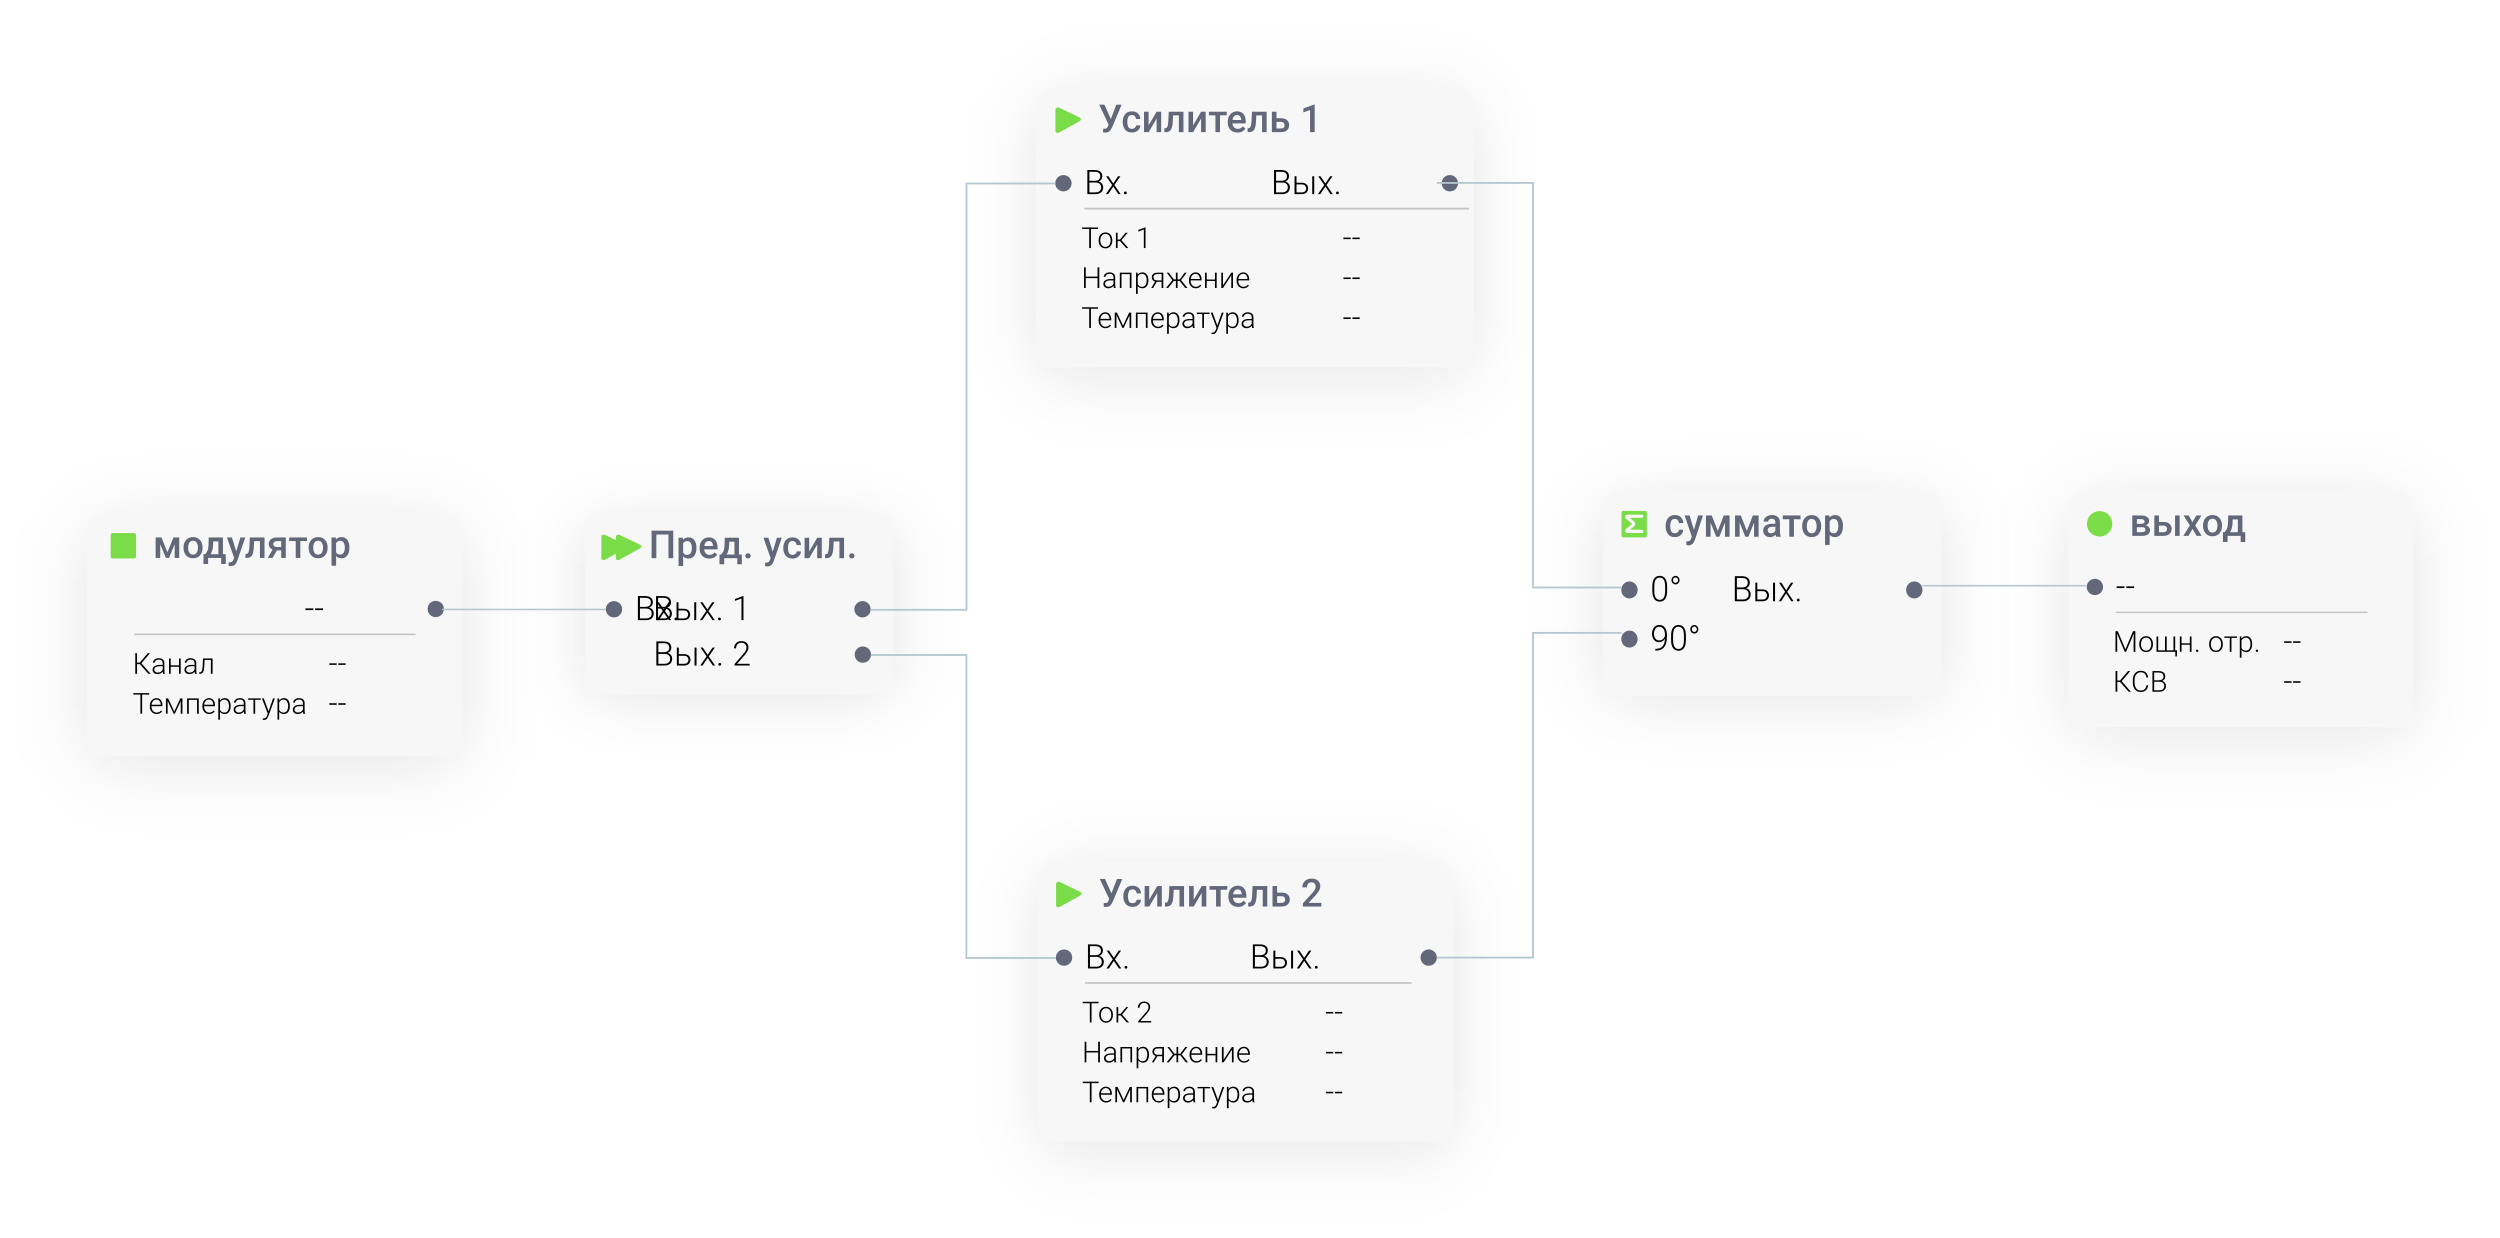
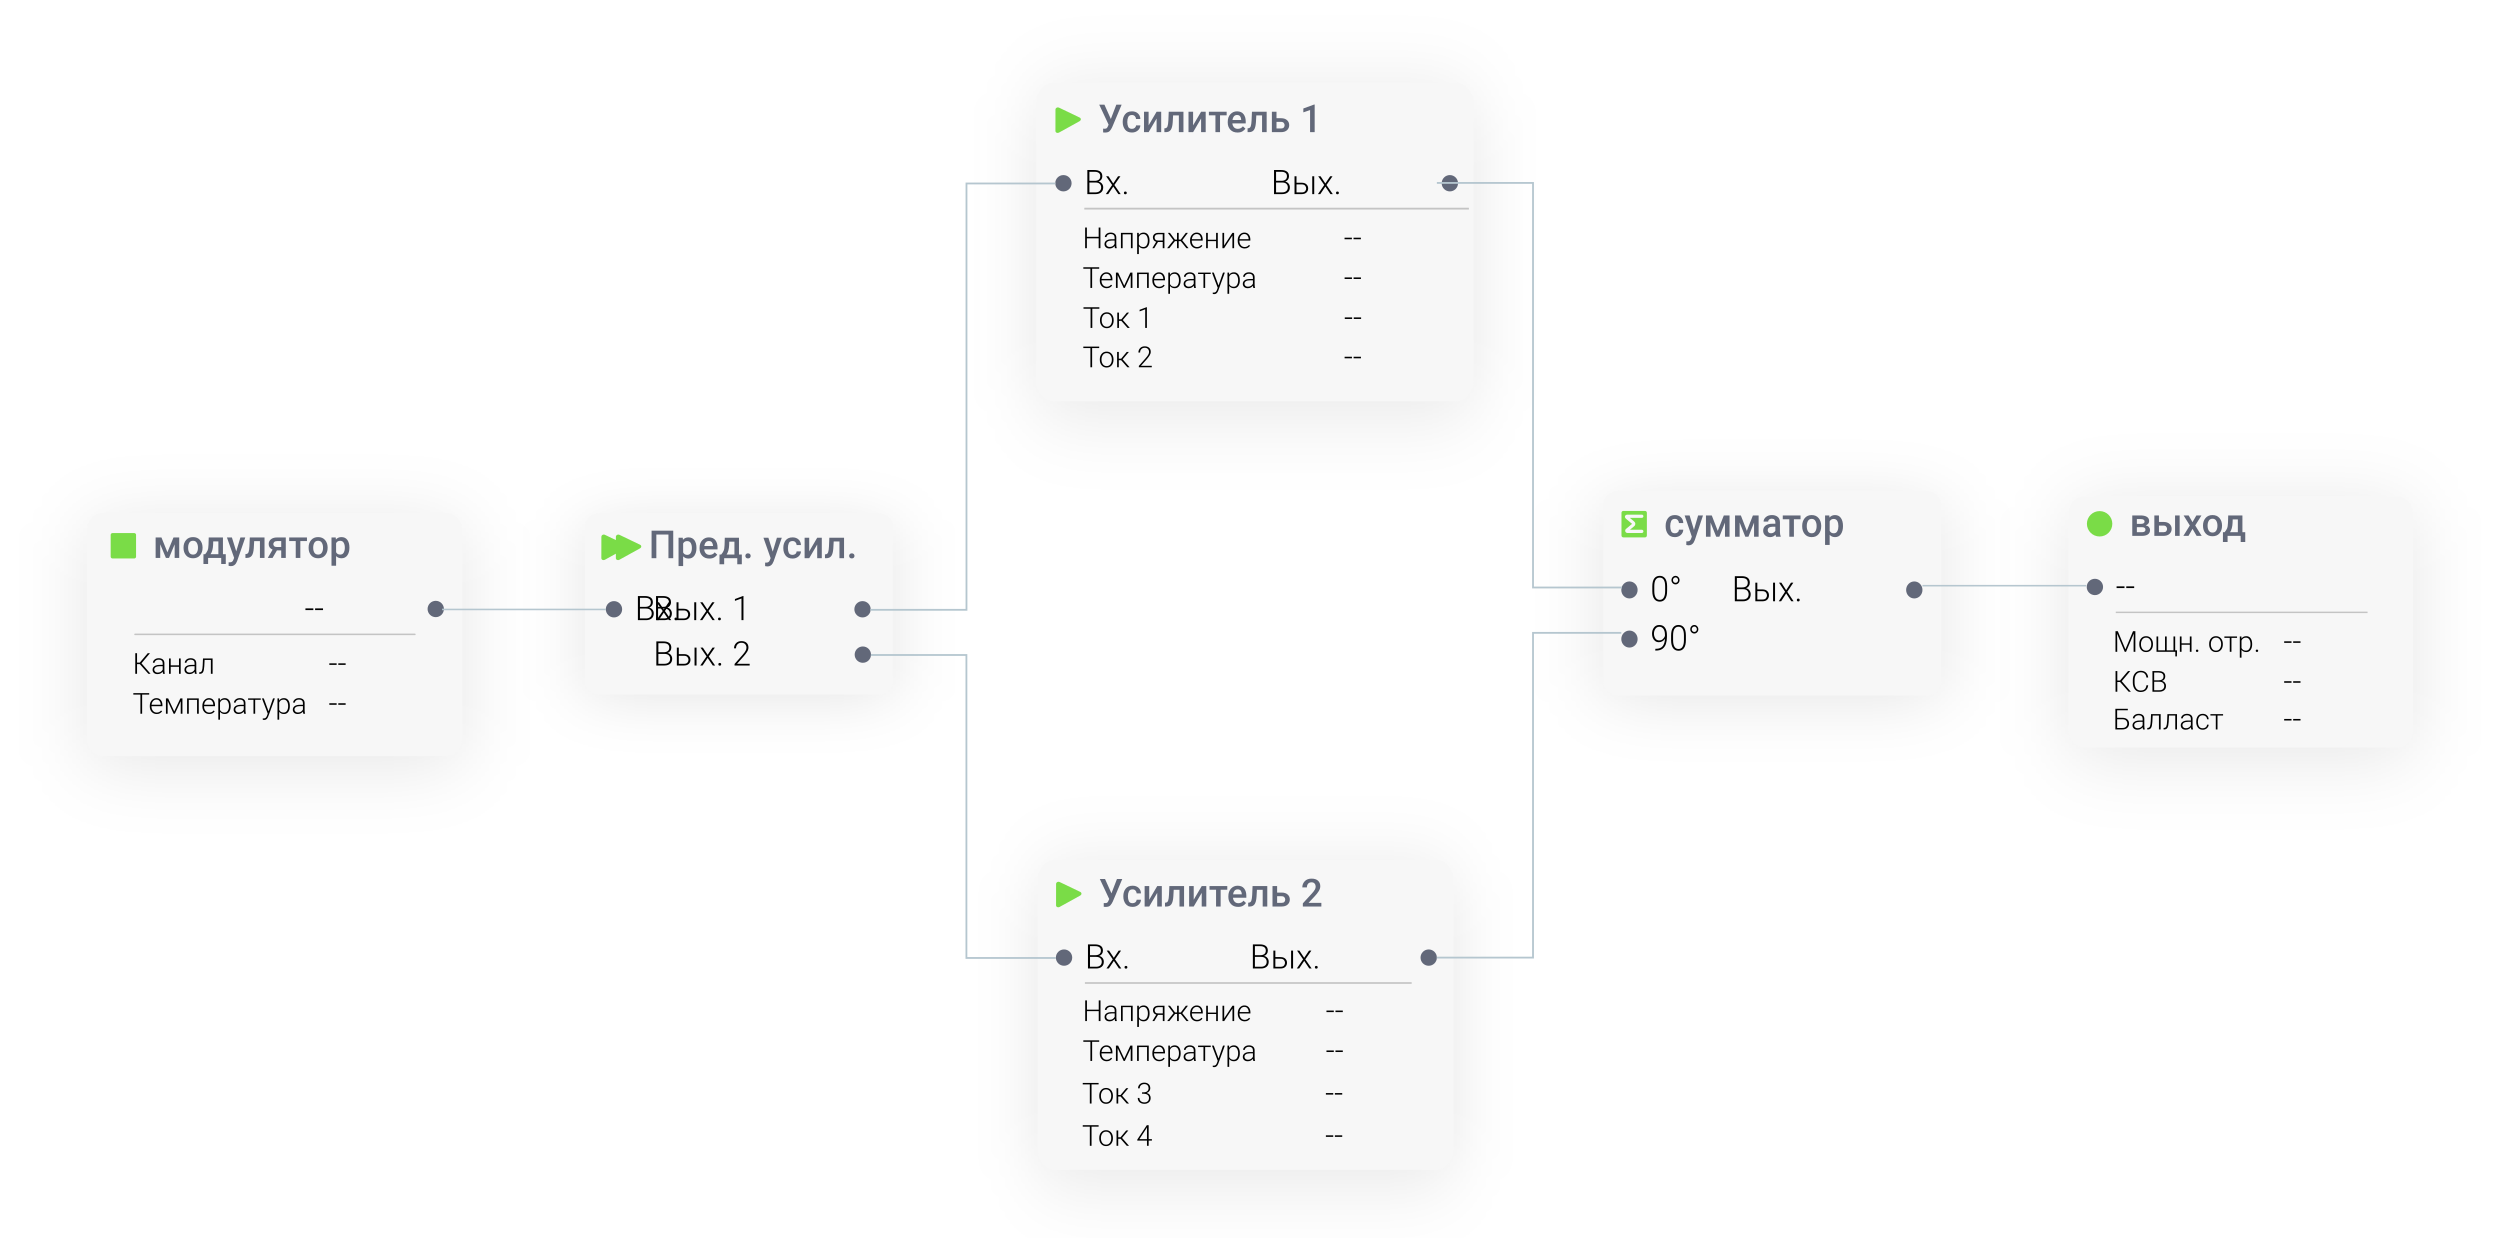
<svg xmlns="http://www.w3.org/2000/svg" version="1.1" id="svg5" viewBox="0 0 1378.001 682.257">
  <defs id="defs144">
    <filter id="filter1409" x="-.232" y="-.358" width="1.464" height="1.753" color-interpolation-filters="sRGB">
      <feFlood flood-opacity=".1" flood-color="#000" result="flood" id="feFlood1399" />
      <feComposite in="flood" in2="SourceGraphic" operator="in" result="composite1" id="feComposite1401" />
      <feGaussianBlur in="composite1" stdDeviation="20" result="blur" id="feGaussianBlur1403" />
      <feOffset dx="0" dy="5" result="offset" id="feOffset1405" />
      <feComposite in="SourceGraphic" in2="offset" operator="over" result="composite2" id="feComposite1407" />
    </filter>
    <filter id="filter1421" x="-.182" y="-.311" width="1.364" height="1.654" color-interpolation-filters="sRGB">
      <feFlood flood-opacity=".1" flood-color="#000" result="flood" id="feFlood1411" />
      <feComposite in="flood" in2="SourceGraphic" operator="in" result="composite1" id="feComposite1413" />
      <feGaussianBlur in="composite1" stdDeviation="20" result="blur" id="feGaussianBlur1415" />
      <feOffset dx="0" dy="5" result="offset" id="feOffset1417" />
      <feComposite in="SourceGraphic" in2="offset" operator="over" result="composite2" id="feComposite1419" />
    </filter>
    <filter id="filter1433" x="-.182" y="-.311" width="1.364" height="1.654" color-interpolation-filters="sRGB">
      <feFlood flood-opacity=".1" flood-color="#000" result="flood" id="feFlood1423" />
      <feComposite in="flood" in2="SourceGraphic" operator="in" result="composite1" id="feComposite1425" />
      <feGaussianBlur in="composite1" stdDeviation="20" result="blur" id="feGaussianBlur1427" />
      <feOffset dx="0" dy="5" result="offset" id="feOffset1429" />
      <feComposite in="SourceGraphic" in2="offset" operator="over" result="composite2" id="feComposite1431" />
    </filter>
    <filter id="filter1445" x="-.258" y="-.367" width="1.515" height="1.772" color-interpolation-filters="sRGB">
      <feFlood flood-opacity=".1" flood-color="#000" result="flood" id="feFlood1435" />
      <feComposite in="flood" in2="SourceGraphic" operator="in" result="composite1" id="feComposite1437" />
      <feGaussianBlur in="composite1" stdDeviation="20" result="blur" id="feGaussianBlur1439" />
      <feOffset dx="0" dy="5" result="offset" id="feOffset1441" />
      <feComposite in="SourceGraphic" in2="offset" operator="over" result="composite2" id="feComposite1443" />
    </filter>
    <filter id="filter1457" x="-.253" y="-.368" width="1.506" height="1.775" color-interpolation-filters="sRGB">
      <feFlood flood-opacity=".1" flood-color="#000" result="flood" id="feFlood1447" />
      <feComposite in="flood" in2="SourceGraphic" operator="in" result="composite1" id="feComposite1449" />
      <feGaussianBlur in="composite1" stdDeviation="20" result="blur" id="feGaussianBlur1451" />
      <feOffset dx="0" dy="5" result="offset" id="feOffset1453" />
      <feComposite in="SourceGraphic" in2="offset" operator="over" result="composite2" id="feComposite1455" />
    </filter>
  </defs>
  <g id="layer1" transform="translate(190 -169.169)">
    <g id="modulator" transform="translate(-202 26)">
      <rect id="rect1421" width="206.684" height="134.158" x="60" y="425.842" ry="9.095" fill="#f7f7f7" stroke="none" stroke-width=".77" stroke-opacity="1" filter="url(#filter1409)" />
      <g id="g8710" transform="translate(-87.316 205.842)" fill-opacity="1" stroke="none">
        <text xml:space="preserve" style="line-height:1.15;-inkscape-font-specification:&quot;Roboto, Medium&quot;;font-variant-ligatures:normal;font-variant-caps:all-small-caps;font-variant-numeric:normal;font-variant-east-asian:normal" x="183.617" y="244.84" id="text7925" font-style="normal" font-variant="normal" font-weight="500" font-stretch="normal" font-size="21.333" font-family="Roboto" fill="#626879">
          <tspan id="tspan7979" x="183.617" y="244.84">модулятор</tspan>
        </text>
        <rect id="modulator_device_icon" width="14" height="14" x="160.316" y="231.158" ry="1" fill="#7adc47" stroke-opacity="1" />
      </g>
      <g id="g9929" transform="translate(-147.316 205.842)">
        <g id="g10081">
          <circle id="circle9062" cx="399.5" cy="273" r="4.5" fill="#626879" fill-opacity="1" stroke="none" stroke-width=".9" stroke-opacity="1" />
          <text xml:space="preserve" style="line-height:1.25;-inkscape-font-specification:&quot;Roboto, Light&quot;;font-variant-ligatures:normal;font-variant-caps:normal;font-variant-numeric:normal;font-variant-east-asian:normal;text-align:end" x="387.922" y="279" id="modulator_output_pwr_value" font-style="normal" font-variant="normal" font-weight="300" font-stretch="normal" font-size="18.667" font-family="Roboto" text-anchor="end" image-rendering="auto">
            <tspan id="tspan1419" x="387.922" y="279" style="-inkscape-font-specification:&quot;Roboto, Light&quot;;font-variant-ligatures:normal;font-variant-caps:normal;font-variant-numeric:normal;font-variant-east-asian:normal;text-align:end" font-style="normal" font-variant="normal" font-weight="300" font-stretch="normal" font-size="18.667" font-family="Roboto" text-anchor="end">--</tspan>
          </text>
        </g>
      </g>
      <path d="M86.425 492.842h154.263" id="path9126" fill="#c4c4c4" fill-opacity="1" stroke="#c4c4c4" stroke-width=".853" stroke-linecap="round" stroke-linejoin="miter" stroke-opacity="1" />
      <g id="g10129" transform="translate(-147.316 205.842)" font-style="normal" font-variant="normal" font-weight="300" font-stretch="normal" font-family="Roboto">
        <text xml:space="preserve" style="line-height:1.25;-inkscape-font-specification:&quot;Roboto, Light&quot;;font-variant-ligatures:normal;font-variant-caps:normal;font-variant-numeric:normal;font-variant-east-asian:normal;text-align:end" x="388.34" y="308.831" id="modulator_channel_value" font-size="17.333" text-anchor="end">
          <tspan id="tspan9068-5" x="388.34" y="308.831" style="-inkscape-font-specification:&quot;Roboto, Light&quot;;font-variant-ligatures:normal;font-variant-caps:normal;font-variant-numeric:normal;font-variant-east-asian:normal;text-align:end" font-style="normal" font-variant="normal" font-weight="300" font-stretch="normal" font-size="17.333" font-family="Roboto" text-anchor="end">--</tspan>
        </text>
        <text xml:space="preserve" style="line-height:1.25;-inkscape-font-specification:&quot;Roboto, Light&quot;;font-variant-ligatures:normal;font-variant-caps:normal;font-variant-numeric:normal;font-variant-east-asian:normal" x="232.4" y="308.744" id="modulator_channel_label" font-size="16">
          <tspan id="tspan10088" x="232.4" y="308.744">Канал</tspan>
        </text>
      </g>
      <g id="g10139" transform="translate(-147.316 227.842)" font-style="normal" font-variant="normal" font-weight="300" font-stretch="normal" font-family="Roboto">
        <text xml:space="preserve" style="line-height:1.25;-inkscape-font-specification:&quot;Roboto, Light&quot;;font-variant-ligatures:normal;font-variant-caps:normal;font-variant-numeric:normal;font-variant-east-asian:normal;text-align:end" x="388.34" y="308.831" id="modulator_temperature_value" font-size="17.333" text-anchor="end">
          <tspan id="tspan10131" x="388.34" y="308.831" style="-inkscape-font-specification:&quot;Roboto, Light&quot;;font-variant-ligatures:normal;font-variant-caps:normal;font-variant-numeric:normal;font-variant-east-asian:normal;text-align:end" font-style="normal" font-variant="normal" font-weight="300" font-stretch="normal" font-size="17.333" font-family="Roboto" text-anchor="end">--</tspan>
        </text>
        <text xml:space="preserve" style="line-height:1.25;-inkscape-font-specification:&quot;Roboto, Light&quot;;font-variant-ligatures:normal;font-variant-caps:normal;font-variant-numeric:normal;font-variant-east-asian:normal" x="232.4" y="308.744" id="modulator_temperature_label" font-size="16">
          <tspan id="tspan10135" x="232.4" y="308.744">Температура</tspan>
        </text>
      </g>
    </g>
    <g id="amplifier_1" transform="translate(378.976 -208.673)">
-       <rect id="rect1551" width="264" height="154.426" x="2.684" y="425.842" ry="10.47" fill="#f7f7f7" stroke="none" stroke-width=".934" stroke-opacity="1" transform="matrix(.91365 0 0 1 -.361 0)" filter="url(#filter1433)" />
+       <rect id="rect1551" width="264" height="154.426" x="2.684" y="425.842" ry="10.47" fill="#f7f7f7" stroke="none" stroke-width=".934" stroke-opacity="1" transform="matrix(.91365 0 0 1.13695 -.361 -60.718)" filter="url(#filter1433)" />
+       <g id="g10129-4-3" transform="translate(-146.657 271.528)" font-style="normal" font-variant="normal" font-weight="300" font-stretch="normal" font-family="Roboto">
+         <text xml:space="preserve" style="line-height:1.25;-inkscape-font-specification:&quot;Roboto, Light&quot;;font-variant-ligatures:normal;font-variant-caps:normal;font-variant-numeric:normal;font-variant-east-asian:normal;text-align:end" x="366.34" y="308.831" id="amplifier_1_current2_value" font-size="17.333" text-anchor="end">
+           <tspan id="tspan9068-5-4-7" x="366.34" y="308.831" style="-inkscape-font-specification:&quot;Roboto, Light&quot;;font-variant-ligatures:normal;font-variant-caps:normal;font-variant-numeric:normal;font-variant-east-asian:normal;text-align:end" font-style="normal" font-variant="normal" font-weight="300" font-stretch="normal" font-size="17.333" font-family="Roboto" text-anchor="end">--</tspan>
+         </text>
+         <text xml:space="preserve" style="line-height:1.25;-inkscape-font-specification:&quot;Roboto, Light&quot;;font-variant-ligatures:normal;font-variant-caps:normal;font-variant-numeric:normal;font-variant-east-asian:normal" x="174.4" y="308.744" id="amplifier_1_amperage2_label" font-size="16">
+           <tspan id="tspan10088-6-3" x="174.4" y="308.744">Ток 2</tspan>
+         </text>
+       </g>
      <g id="g8710-3" transform="translate(-147.316 205.842)" fill-opacity="1" stroke="none">
        <path id="amplifier_1_device_icon" d="m203.227 266.404-53.264-9.777a5.196 5.196 70.401 0 1-3.02-8.479l35.1-41.24a5.196 5.196 10.401 0 1 8.852 1.626l18.165 51.016a5.196 5.196 130.401 0 1-5.833 6.854z" transform="matrix(.18574 .13472 .15854 -.17216 93.482 255.288)" fill="#7adc47" stroke-opacity="1" />
        <text xml:space="preserve" style="line-height:1.15;-inkscape-font-specification:&quot;Roboto, Medium&quot;;font-variant-ligatures:normal;font-variant-caps:all-small-caps;font-variant-numeric:normal;font-variant-east-asian:normal" x="183.617" y="244.84" id="text7925-5" font-style="normal" font-variant="normal" font-weight="500" font-stretch="normal" font-size="21.333" font-family="Roboto" fill="#626879">
          <tspan id="tspan7979-6" x="183.617" y="244.84">Усилитель 1</tspan>
        </text>
      </g>
      <g id="g9929-1" transform="translate(-147.316 205.842)">
        <g id="pwr_in_display">
          <circle id="path9058-5" cx="164.5" cy="273" r="4.5" fill="#626879" fill-opacity="1" stroke="none" stroke-width=".9" stroke-opacity="1" />
          <text xml:space="preserve" style="line-height:1.25;-inkscape-font-specification:&quot;Roboto, Light&quot;;font-variant-ligatures:normal;font-variant-caps:normal;font-variant-numeric:normal;font-variant-east-asian:normal" x="176" y="279" id="amplifier_1_input_pwr_value" font-style="normal" font-variant="normal" font-weight="300" font-stretch="normal" font-size="18.667" font-family="Roboto">
            <tspan id="pwr_input_value_span" x="176" y="279" style="-inkscape-font-specification:&quot;Roboto, Light&quot;;font-variant-ligatures:normal;font-variant-caps:normal;font-variant-numeric:normal;font-variant-east-asian:normal" font-style="normal" font-variant="normal" font-weight="300" font-stretch="normal" font-size="18.667" font-family="Roboto">Вх.</tspan>
          </text>
        </g>
        <g id="g10081-8">
          <circle id="circle9062-1" cx="377.5" cy="273" r="4.5" fill="#626879" fill-opacity="1" stroke="none" stroke-width=".9" stroke-opacity="1" />
          <text xml:space="preserve" style="line-height:1.25;-inkscape-font-specification:&quot;Roboto, Light&quot;;font-variant-ligatures:normal;font-variant-caps:normal;font-variant-numeric:normal;font-variant-east-asian:normal;text-align:end" x="367.922" y="279" id="amplifier_1_output_pwr_value" font-style="normal" font-variant="normal" font-weight="300" font-stretch="normal" font-size="18.667" font-family="Roboto" text-anchor="end" image-rendering="auto">
            <tspan id="pwr_output_value_span" x="367.922" y="279" style="-inkscape-font-specification:&quot;Roboto, Light&quot;;font-variant-ligatures:normal;font-variant-caps:normal;font-variant-numeric:normal;font-variant-east-asian:normal;text-align:end" font-style="normal" font-variant="normal" font-weight="300" font-stretch="normal" font-size="18.667" font-family="Roboto" text-anchor="end">Вых.</tspan>
          </text>
        </g>
      </g>
      <path d="M28.684 492.842h212" id="path9126-4" fill="#c4c4c4" fill-opacity="1" stroke="#c4c4c4" stroke-width="1" stroke-linecap="butt" stroke-linejoin="miter" stroke-opacity="1" />
-       <g id="g10129-4" transform="translate(-147.316 205.842)" font-style="normal" font-variant="normal" font-weight="300" font-stretch="normal" font-family="Roboto">
-         <text xml:space="preserve" style="line-height:1.25;-inkscape-font-specification:&quot;Roboto, Light&quot;;font-variant-ligatures:normal;font-variant-caps:normal;font-variant-numeric:normal;font-variant-east-asian:normal;text-align:end" x="366.34" y="308.831" id="amplifier_1_current_value" font-size="17.333" text-anchor="end">
+       <g id="g10129-4" transform="translate(-146.566 249.842)" font-style="normal" font-variant="normal" font-weight="300" font-stretch="normal" font-family="Roboto">
+         <text xml:space="preserve" style="line-height:1.25;-inkscape-font-specification:&quot;Roboto, Light&quot;;font-variant-ligatures:normal;font-variant-caps:normal;font-variant-numeric:normal;font-variant-east-asian:normal;text-align:end" x="366.34" y="308.831" id="amplifier_1_current1_value" font-size="17.333" text-anchor="end">
          <tspan id="tspan9068-5-4" x="366.34" y="308.831" style="-inkscape-font-specification:&quot;Roboto, Light&quot;;font-variant-ligatures:normal;font-variant-caps:normal;font-variant-numeric:normal;font-variant-east-asian:normal;text-align:end" font-style="normal" font-variant="normal" font-weight="300" font-stretch="normal" font-size="17.333" font-family="Roboto" text-anchor="end">--</tspan>
        </text>
-         <text xml:space="preserve" style="line-height:1.25;-inkscape-font-specification:&quot;Roboto, Light&quot;;font-variant-ligatures:normal;font-variant-caps:normal;font-variant-numeric:normal;font-variant-east-asian:normal" x="174.4" y="308.744" id="amplifier_1_amperage_label" font-size="16">
+         <text xml:space="preserve" style="line-height:1.25;-inkscape-font-specification:&quot;Roboto, Light&quot;;font-variant-ligatures:normal;font-variant-caps:normal;font-variant-numeric:normal;font-variant-east-asian:normal" x="174.4" y="308.744" id="amplifier_1_amperage1_label" font-size="16">
          <tspan id="tspan10088-6" x="174.4" y="308.744">Ток 1</tspan>
        </text>
      </g>
-       <g id="g10139-3" transform="translate(-147.316 227.842)" font-style="normal" font-variant="normal" font-weight="300" font-stretch="normal" font-family="Roboto">
+       <g id="g10139-3" transform="translate(-146.696 205.904)" font-style="normal" font-variant="normal" font-weight="300" font-stretch="normal" font-family="Roboto">
        <text xml:space="preserve" style="line-height:1.25;-inkscape-font-specification:&quot;Roboto, Light&quot;;font-variant-ligatures:normal;font-variant-caps:normal;font-variant-numeric:normal;font-variant-east-asian:normal;text-align:end" x="366.34" y="308.831" id="amplifier_1_voltage_value" font-size="17.333" text-anchor="end">
          <tspan id="tspan10131-7" x="366.34" y="308.831" style="-inkscape-font-specification:&quot;Roboto, Light&quot;;font-variant-ligatures:normal;font-variant-caps:normal;font-variant-numeric:normal;font-variant-east-asian:normal;text-align:end" font-style="normal" font-variant="normal" font-weight="300" font-stretch="normal" font-size="17.333" font-family="Roboto" text-anchor="end">--</tspan>
        </text>
        <text xml:space="preserve" style="line-height:1.25;-inkscape-font-specification:&quot;Roboto, Light&quot;;font-variant-ligatures:normal;font-variant-caps:normal;font-variant-numeric:normal;font-variant-east-asian:normal" x="174.4" y="308.744" id="amplifier_1_voltage_label" font-size="16">
          <tspan id="tspan10135-9" x="174.4" y="308.744">Напряжение</tspan>
        </text>
      </g>
-       <g id="g10642" transform="translate(-147.316 249.842)" font-style="normal" font-variant="normal" font-weight="300" font-stretch="normal" font-family="Roboto">
+       <g id="g10642" transform="translate(-146.657 227.804)" font-style="normal" font-variant="normal" font-weight="300" font-stretch="normal" font-family="Roboto">
        <text xml:space="preserve" style="line-height:1.25;-inkscape-font-specification:&quot;Roboto, Light&quot;;font-variant-ligatures:normal;font-variant-caps:normal;font-variant-numeric:normal;font-variant-east-asian:normal;text-align:end" x="366.34" y="308.831" id="amplifier_1_temperature_value" font-size="17.333" text-anchor="end">
          <tspan id="tspan10634" x="366.34" y="308.831" style="-inkscape-font-specification:&quot;Roboto, Light&quot;;font-variant-ligatures:normal;font-variant-caps:normal;font-variant-numeric:normal;font-variant-east-asian:normal;text-align:end" font-style="normal" font-variant="normal" font-weight="300" font-stretch="normal" font-size="17.333" font-family="Roboto" text-anchor="end">--</tspan>
        </text>
        <text xml:space="preserve" style="line-height:1.25;-inkscape-font-specification:&quot;Roboto, Light&quot;;font-variant-ligatures:normal;font-variant-caps:normal;font-variant-numeric:normal;font-variant-east-asian:normal" x="174.4" y="308.744" id="amplifier_1_temperature_label" font-size="16">
          <tspan id="tspan10638" x="174.4" y="308.744">Температура</tspan>
        </text>
      </g>
    </g>
    <g id="adder" transform="matrix(1 0 0 1.0415 688.976 -16.866)">
      <rect id="graph_fill" width="186.34" height="130.831" x="4.684" y="437.842" ry="8.87" fill="#f7f7f7" stroke="none" stroke-width=".722" stroke-opacity="1" transform="matrix(1 0 0 .82878 0 75.465)" filter="url(#filter1445)" />
      <g id="g7079" transform="translate(-145.316 217.842)" fill-opacity="1" stroke="none">
        <path id="adder_device_icon" d="M161.098 231.18c-.554 0-1 .447-1 1v12c0 .555.446 1 1 1h12c.554 0 1-.445 1-1v-12c0-.553-.446-1-1-1zm2.242 1.97h8a.85.85 0 0 1 .85.851.85.85 0 0 1-.85.85h-6.637c.733.604 1.448 1.21 2.34 1.879.394.295.668.76.68 1.261.011.501-.245.987-.633 1.297l-2.324 1.861h6.574a.85.85 0 0 1 .85.852.85.85 0 0 1-.85.85h-8a1.24 1.24 0 0 1-1.133-.805 1.236 1.236 0 0 1 .383-1.334l3.355-2.686a81.851 81.851 0 0 1-3.396-2.726 1.627 1.627 0 0 1-.424-.51 1.135 1.135 0 0 1-.068-.896c.124-.332.404-.536.633-.63.228-.092.436-.115.65-.115z" fill="#7adc47" fill-opacity="1" />
        <text xml:space="preserve" style="line-height:1.15;-inkscape-font-specification:&quot;Roboto, Medium&quot;;font-variant-ligatures:normal;font-variant-caps:all-small-caps;font-variant-numeric:normal;font-variant-east-asian:normal" x="183.617" y="244.84" id="text7077" font-style="normal" font-variant="normal" font-weight="500" font-stretch="normal" font-size="21.333" font-family="Roboto" fill="#626879">
          <tspan id="tspan7075" x="183.617" y="244.84">сумматор</tspan>
        </text>
      </g>
      <g id="g7101" transform="translate(-145.316 217.842)">
        <g id="g7089">
          <circle id="circle7081" cx="164.5" cy="273" r="4.5" fill="#626879" fill-opacity="1" stroke="none" stroke-width=".9" stroke-opacity="1" />
          <text xml:space="preserve" style="line-height:1.25;-inkscape-font-specification:&quot;Roboto, Light&quot;;font-variant-ligatures:normal;font-variant-caps:normal;font-variant-numeric:normal;font-variant-east-asian:normal" x="176" y="279" id="phase_0_value" font-style="normal" font-variant="normal" font-weight="300" font-stretch="normal" font-size="18.667" font-family="Roboto">
            <tspan id="tspan7085" x="176" y="279" style="-inkscape-font-specification:&quot;Roboto, Light&quot;;font-variant-ligatures:normal;font-variant-caps:normal;font-variant-numeric:normal;font-variant-east-asian:normal" font-style="normal" font-variant="normal" font-weight="300" font-stretch="normal" font-size="18.667" font-family="Roboto">0°</tspan>
          </text>
        </g>
        <g id="g7099" transform="translate(-78)">
          <circle id="circle7091" cx="399.5" cy="273" r="4.5" fill="#626879" fill-opacity="1" stroke="none" stroke-width=".9" stroke-opacity="1" />
          <text xml:space="preserve" style="line-height:1.25;-inkscape-font-specification:&quot;Roboto, Light&quot;;font-variant-ligatures:normal;font-variant-caps:normal;font-variant-numeric:normal;font-variant-east-asian:normal;text-align:end" x="387.922" y="279" id="adder_output_pwr" font-style="normal" font-variant="normal" font-weight="300" font-stretch="normal" font-size="18.667" font-family="Roboto" text-anchor="end" image-rendering="auto">
            <tspan id="tspan7095" x="387.922" y="279" style="-inkscape-font-specification:&quot;Roboto, Light&quot;;font-variant-ligatures:normal;font-variant-caps:normal;font-variant-numeric:normal;font-variant-east-asian:normal;text-align:end" font-style="normal" font-variant="normal" font-weight="300" font-stretch="normal" font-size="18.667" font-family="Roboto" text-anchor="end">Вых.</tspan>
          </text>
        </g>
      </g>
      <g id="g7337" transform="translate(-145.316 243.842)">
        <g id="g7325">
          <circle id="circle7317" cx="164.5" cy="273" r="4.5" fill="#626879" fill-opacity="1" stroke="none" stroke-width=".9" stroke-opacity="1" />
          <text xml:space="preserve" style="line-height:1.25;-inkscape-font-specification:&quot;Roboto, Light&quot;;font-variant-ligatures:normal;font-variant-caps:normal;font-variant-numeric:normal;font-variant-east-asian:normal" x="176" y="279" id="phase_90_value" font-style="normal" font-variant="normal" font-weight="300" font-stretch="normal" font-size="18.667" font-family="Roboto">
            <tspan id="tspan7321" x="176" y="279" style="-inkscape-font-specification:&quot;Roboto, Light&quot;;font-variant-ligatures:normal;font-variant-caps:normal;font-variant-numeric:normal;font-variant-east-asian:normal" font-style="normal" font-variant="normal" font-weight="300" font-stretch="normal" font-size="18.667" font-family="Roboto">90°</tspan>
          </text>
        </g>
      </g>
    </g>
    <g id="output" transform="translate(947.523 13.859)">
-       <rect id="rect8952" width="189.794" height="130.299" x="2.684" y="425.842" ry="8.834" fill="#f7f7f7" stroke="none" stroke-width=".727" stroke-opacity="1" filter="url(#filter1457)" />
+       <rect id="rect8952" width="189.794" height="130.299" x="2.684" y="425.842" ry="8.834" fill="#f7f7f7" stroke="none" stroke-width=".727" stroke-opacity="1" transform="matrix(1 0 0 1.06312 0 -23.85)" filter="url(#filter1457)" />
      <g id="g8960" transform="translate(-147.316 205.842)" fill-opacity="1" stroke="none">
        <text xml:space="preserve" style="line-height:1.15;-inkscape-font-specification:&quot;Roboto, Medium&quot;;font-variant-ligatures:normal;font-variant-caps:all-small-caps;font-variant-numeric:normal;font-variant-east-asian:normal" x="183.617" y="244.84" id="text8958" font-style="normal" font-variant="normal" font-weight="500" font-stretch="normal" font-size="21.333" font-family="Roboto" fill="#626879">
          <tspan id="tspan8956" x="183.617" y="244.84">выход</tspan>
        </text>
        <circle id="output_device_icon" cx="167.098" cy="238.18" r="7" fill="#7adc47" fill-opacity="1" stroke="none" stroke-width=".997" />
      </g>
      <g id="g8982" transform="translate(-147.316 205.842)">
        <g id="g8970">
          <circle id="circle8962" cx="164.5" cy="273" r="4.5" fill="#626879" fill-opacity="1" stroke="none" stroke-width=".9" stroke-opacity="1" />
          <text xml:space="preserve" style="line-height:1.25;-inkscape-font-specification:&quot;Roboto, Light&quot;;font-variant-ligatures:normal;font-variant-caps:normal;font-variant-numeric:normal;font-variant-east-asian:normal" x="176" y="279" id="output_input_pwr_value" font-style="normal" font-variant="normal" font-weight="300" font-stretch="normal" font-size="18.667" font-family="Roboto">
            <tspan id="tspan8966" x="176" y="279" style="-inkscape-font-specification:&quot;Roboto, Light&quot;;font-variant-ligatures:normal;font-variant-caps:normal;font-variant-numeric:normal;font-variant-east-asian:normal" font-style="normal" font-variant="normal" font-weight="300" font-stretch="normal" font-size="18.667" font-family="Roboto">--</tspan>
          </text>
        </g>
      </g>
      <path d="M28.684 492.842h138.793" id="path8984" fill="#c4c4c4" fill-opacity="1" stroke="#c4c4c4" stroke-width=".809" stroke-linecap="butt" stroke-linejoin="miter" stroke-opacity="1" />
      <g id="g8994" transform="translate(-147.316 205.842)" font-style="normal" font-variant="normal" font-weight="300" font-stretch="normal" font-family="Roboto">
        <text xml:space="preserve" style="line-height:1.25;-inkscape-font-specification:&quot;Roboto, Light&quot;;font-variant-ligatures:normal;font-variant-caps:normal;font-variant-numeric:normal;font-variant-east-asian:normal;text-align:end" x="316.34" y="308.831" id="output_refl_pwr_value" font-size="17.333" text-anchor="end">
          <tspan id="tspan8986" x="316.34" y="308.831" style="-inkscape-font-specification:&quot;Roboto, Light&quot;;font-variant-ligatures:normal;font-variant-caps:normal;font-variant-numeric:normal;font-variant-east-asian:normal;text-align:end" font-style="normal" font-variant="normal" font-weight="300" font-stretch="normal" font-size="17.333" font-family="Roboto" text-anchor="end">--</tspan>
        </text>
        <text xml:space="preserve" style="line-height:1.25;-inkscape-font-specification:&quot;Roboto, Light&quot;;font-variant-ligatures:normal;font-variant-caps:normal;font-variant-numeric:normal;font-variant-east-asian:normal" x="174.4" y="308.744" id="output_refl_pwr_label" font-size="16">
          <tspan id="tspan8990" x="174.4" y="308.744">Мощн. отр.</tspan>
        </text>
      </g>
      <g id="g9004" transform="translate(-147.316 227.842)" font-style="normal" font-variant="normal" font-weight="300" font-stretch="normal" font-family="Roboto">
        <text xml:space="preserve" style="line-height:1.25;-inkscape-font-specification:&quot;Roboto, Light&quot;;font-variant-ligatures:normal;font-variant-caps:normal;font-variant-numeric:normal;font-variant-east-asian:normal;text-align:end" x="316.34" y="308.831" id="output_swr_value" font-size="17.333" text-anchor="end">
          <tspan id="tspan8996" x="316.34" y="308.831" style="-inkscape-font-specification:&quot;Roboto, Light&quot;;font-variant-ligatures:normal;font-variant-caps:normal;font-variant-numeric:normal;font-variant-east-asian:normal;text-align:end" font-style="normal" font-variant="normal" font-weight="300" font-stretch="normal" font-size="17.333" font-family="Roboto" text-anchor="end">--</tspan>
        </text>
        <text xml:space="preserve" style="line-height:1.25;-inkscape-font-specification:&quot;Roboto, Light&quot;;font-variant-ligatures:normal;font-variant-caps:normal;font-variant-numeric:normal;font-variant-east-asian:normal" x="174.4" y="308.744" id="output_swr_label" font-size="16">
          <tspan id="tspan9000" x="174.4" y="308.744">КСВ</tspan>
        </text>
      </g>
+       <g id="g1301" transform="translate(-147.316 248.642)" font-style="normal" font-variant="normal" font-weight="300" font-stretch="normal" font-family="Roboto" display="inline">
+         <text xml:space="preserve" style="line-height:1.25;-inkscape-font-specification:&quot;Roboto, Light&quot;;font-variant-ligatures:normal;font-variant-caps:normal;font-variant-numeric:normal;font-variant-east-asian:normal;text-align:end" x="316.34" y="308.831" id="output_ballast_value" font-size="17.333" text-anchor="end">
+           <tspan id="tspan1293" x="316.34" y="308.831" style="-inkscape-font-specification:&quot;Roboto, Light&quot;;font-variant-ligatures:normal;font-variant-caps:normal;font-variant-numeric:normal;font-variant-east-asian:normal;text-align:end" font-style="normal" font-variant="normal" font-weight="300" font-stretch="normal" font-size="17.333" font-family="Roboto" text-anchor="end">--</tspan>
+         </text>
+         <text xml:space="preserve" style="line-height:1.25;-inkscape-font-specification:&quot;Roboto, Light&quot;;font-variant-ligatures:normal;font-variant-caps:normal;font-variant-numeric:normal;font-variant-east-asian:normal" x="174.4" y="308.744" id="output_ballast_label" font-size="16">
+           <tspan id="tspan1297" x="174.4" y="308.744">Балласт</tspan>
+         </text>
+       </g>
    </g>
    <g id="amplifier_2" transform="translate(379.316 218.158)">
-       <rect id="rect1481" width="264" height="154.426" x="2.684" y="425.842" ry="10.47" fill="#f7f7f7" stroke="none" stroke-width=".934" stroke-opacity="1" transform="matrix(.8679 0 0 1 .355 0)" filter="url(#filter1421)" />
+       <rect id="rect1481" width="264" height="154.426" x="2.684" y="425.842" ry="10.47" fill="#f7f7f7" stroke="none" stroke-width=".934" stroke-opacity="1" transform="matrix(.8679 0 0 1.10623 .355 -46.097)" filter="url(#filter1421)" />
      <g id="g1489" transform="translate(-147.316 205.842)" fill-opacity="1" stroke="none">
        <path id="amplifier_2_device_icon" d="m203.227 266.404-53.264-9.777a5.196 5.196 70.401 0 1-3.02-8.479l35.1-41.24a5.196 5.196 10.401 0 1 8.852 1.626l18.165 51.016a5.196 5.196 130.401 0 1-5.833 6.854z" fill="#7adc47" stroke-opacity="1" transform="matrix(.18574 .13472 .15854 -.17216 93.482 255.288)" />
        <text xml:space="preserve" style="line-height:1.15;-inkscape-font-specification:&quot;Roboto, Medium&quot;;font-variant-ligatures:normal;font-variant-caps:all-small-caps;font-variant-numeric:normal;font-variant-east-asian:normal" x="183.617" y="244.84" id="text1487" font-style="normal" font-variant="normal" font-weight="500" font-stretch="normal" font-size="21.333" font-family="Roboto" fill="#626879">
          <tspan id="tspan1485" x="183.617" y="244.84">Усилитель 2</tspan>
        </text>
      </g>
      <g id="g1511" transform="translate(-147.316 205.842)">
        <g id="g1499">
          <circle id="circle1491" cx="164.5" cy="273" r="4.5" fill="#626879" fill-opacity="1" stroke="none" stroke-width=".9" stroke-opacity="1" />
          <text xml:space="preserve" style="line-height:1.25;-inkscape-font-specification:&quot;Roboto, Light&quot;;font-variant-ligatures:normal;font-variant-caps:normal;font-variant-numeric:normal;font-variant-east-asian:normal" x="176" y="279" id="amplifier_2_input_pwr_value" font-style="normal" font-variant="normal" font-weight="300" font-stretch="normal" font-size="18.667" font-family="Roboto">
            <tspan id="tspan1495" x="176" y="279" style="-inkscape-font-specification:&quot;Roboto, Light&quot;;font-variant-ligatures:normal;font-variant-caps:normal;font-variant-numeric:normal;font-variant-east-asian:normal" font-style="normal" font-variant="normal" font-weight="300" font-stretch="normal" font-size="18.667" font-family="Roboto">Вх.</tspan>
          </text>
        </g>
        <g id="g1509">
          <circle id="circle1501" cx="365.5" cy="273" r="4.5" fill="#626879" fill-opacity="1" stroke="none" stroke-width=".9" stroke-opacity="1" />
          <text xml:space="preserve" style="line-height:1.25;-inkscape-font-specification:&quot;Roboto, Light&quot;;font-variant-ligatures:normal;font-variant-caps:normal;font-variant-numeric:normal;font-variant-east-asian:normal;text-align:end" x="355.922" y="279" id="amplifier_2_output_pwr" font-style="normal" font-variant="normal" font-weight="300" font-stretch="normal" font-size="18.667" font-family="Roboto" text-anchor="end" image-rendering="auto">
            <tspan id="tspan1505" x="355.922" y="279" style="-inkscape-font-specification:&quot;Roboto, Light&quot;;font-variant-ligatures:normal;font-variant-caps:normal;font-variant-numeric:normal;font-variant-east-asian:normal;text-align:end" font-style="normal" font-variant="normal" font-weight="300" font-stretch="normal" font-size="18.667" font-family="Roboto" text-anchor="end">Вых.</tspan>
          </text>
        </g>
      </g>
      <path d="M28.684 492.842h180.125" id="path1513" fill="#c4c4c4" fill-opacity="1" stroke="#c4c4c4" stroke-width=".922" stroke-linecap="butt" stroke-linejoin="miter" stroke-opacity="1" />
-       <g id="g1523" transform="translate(-147.316 205.842)" font-style="normal" font-variant="normal" font-weight="300" font-stretch="normal" font-family="Roboto">
-         <text xml:space="preserve" style="line-height:1.25;-inkscape-font-specification:&quot;Roboto, Light&quot;;font-variant-ligatures:normal;font-variant-caps:normal;font-variant-numeric:normal;font-variant-east-asian:normal;text-align:end" x="356.34" y="308.831" id="amplifier_2_current_value" font-size="17.333" text-anchor="end">
+       <g id="g1523" transform="translate(-147.316 250.55)" font-style="normal" font-variant="normal" font-weight="300" font-stretch="normal" font-family="Roboto">
+         <text xml:space="preserve" style="line-height:1.25;-inkscape-font-specification:&quot;Roboto, Light&quot;;font-variant-ligatures:normal;font-variant-caps:normal;font-variant-numeric:normal;font-variant-east-asian:normal;text-align:end" x="356.34" y="308.831" id="amplifier_2_current3_value" font-size="17.333" text-anchor="end">
          <tspan id="tspan1515" x="356.34" y="308.831" style="-inkscape-font-specification:&quot;Roboto, Light&quot;;font-variant-ligatures:normal;font-variant-caps:normal;font-variant-numeric:normal;font-variant-east-asian:normal;text-align:end" font-style="normal" font-variant="normal" font-weight="300" font-stretch="normal" font-size="17.333" font-family="Roboto" text-anchor="end">--</tspan>
        </text>
-         <text xml:space="preserve" style="line-height:1.25;-inkscape-font-specification:&quot;Roboto, Light&quot;;font-variant-ligatures:normal;font-variant-caps:normal;font-variant-numeric:normal;font-variant-east-asian:normal" x="174.4" y="308.744" id="amplifier_2_current_label" font-size="16">
-           <tspan id="tspan1519" x="174.4" y="308.744">Ток 2</tspan>
-         </text>
-       </g>
-       <g id="g1533" transform="translate(-147.316 227.842)" font-style="normal" font-variant="normal" font-weight="300" font-stretch="normal" font-family="Roboto">
+         <text xml:space="preserve" style="line-height:1.25;-inkscape-font-specification:&quot;Roboto, Light&quot;;font-variant-ligatures:normal;font-variant-caps:normal;font-variant-numeric:normal;font-variant-east-asian:normal" x="174.4" y="308.744" id="amplifier_2_current3_label" font-size="16">
+           <tspan id="tspan1519" x="174.4" y="308.744">Ток 3</tspan>
+         </text>
+       </g>
+       <g id="g1533" transform="translate(-146.997 205.073)" font-style="normal" font-variant="normal" font-weight="300" font-stretch="normal" font-family="Roboto">
        <text xml:space="preserve" style="line-height:1.25;-inkscape-font-specification:&quot;Roboto, Light&quot;;font-variant-ligatures:normal;font-variant-caps:normal;font-variant-numeric:normal;font-variant-east-asian:normal;text-align:end" x="356.34" y="308.831" id="amplifier_2_voltage_value" font-size="17.333" text-anchor="end">
          <tspan id="tspan1525" x="356.34" y="308.831" style="-inkscape-font-specification:&quot;Roboto, Light&quot;;font-variant-ligatures:normal;font-variant-caps:normal;font-variant-numeric:normal;font-variant-east-asian:normal;text-align:end" font-style="normal" font-variant="normal" font-weight="300" font-stretch="normal" font-size="17.333" font-family="Roboto" text-anchor="end">--</tspan>
        </text>
        <text xml:space="preserve" style="line-height:1.25;-inkscape-font-specification:&quot;Roboto, Light&quot;;font-variant-ligatures:normal;font-variant-caps:normal;font-variant-numeric:normal;font-variant-east-asian:normal" x="174.4" y="308.744" id="amplifier_2_voltage_label" font-size="16">
          <tspan id="tspan1529" x="174.4" y="308.744">Напряжение</tspan>
        </text>
      </g>
-       <g id="g1543" transform="translate(-147.316 249.842)" font-style="normal" font-variant="normal" font-weight="300" font-stretch="normal" font-family="Roboto">
+       <g id="g1543" transform="translate(-146.997 227.073)" font-style="normal" font-variant="normal" font-weight="300" font-stretch="normal" font-family="Roboto" display="inline">
        <text xml:space="preserve" style="line-height:1.25;-inkscape-font-specification:&quot;Roboto, Light&quot;;font-variant-ligatures:normal;font-variant-caps:normal;font-variant-numeric:normal;font-variant-east-asian:normal;text-align:end" x="356.34" y="308.831" id="amplifier_2_temperature_value" font-size="17.333" text-anchor="end">
          <tspan id="tspan1535" x="356.34" y="308.831" style="-inkscape-font-specification:&quot;Roboto, Light&quot;;font-variant-ligatures:normal;font-variant-caps:normal;font-variant-numeric:normal;font-variant-east-asian:normal;text-align:end" font-style="normal" font-variant="normal" font-weight="300" font-stretch="normal" font-size="17.333" font-family="Roboto" text-anchor="end">--</tspan>
        </text>
        <text xml:space="preserve" style="line-height:1.25;-inkscape-font-specification:&quot;Roboto, Light&quot;;font-variant-ligatures:normal;font-variant-caps:normal;font-variant-numeric:normal;font-variant-east-asian:normal" x="174.4" y="308.744" id="amplifier_2_temperature_label" font-size="16">
          <tspan id="tspan1539" x="174.4" y="308.744">Температура</tspan>
+         </text>
+       </g>
+       <g id="g1291" transform="translate(-147.316 273.842)" font-style="normal" font-variant="normal" font-weight="300" font-stretch="normal" font-family="Roboto">
+         <text xml:space="preserve" style="line-height:1.25;-inkscape-font-specification:&quot;Roboto, Light&quot;;font-variant-ligatures:normal;font-variant-caps:normal;font-variant-numeric:normal;font-variant-east-asian:normal;text-align:end" x="356.34" y="308.831" id="amplifier_2_current4_value" font-size="17.333" text-anchor="end">
+           <tspan id="tspan1283" x="356.34" y="308.831" style="-inkscape-font-specification:&quot;Roboto, Light&quot;;font-variant-ligatures:normal;font-variant-caps:normal;font-variant-numeric:normal;font-variant-east-asian:normal;text-align:end" font-style="normal" font-variant="normal" font-weight="300" font-stretch="normal" font-size="17.333" font-family="Roboto" text-anchor="end">--</tspan>
+         </text>
+         <text xml:space="preserve" style="line-height:1.25;-inkscape-font-specification:&quot;Roboto, Light&quot;;font-variant-ligatures:normal;font-variant-caps:normal;font-variant-numeric:normal;font-variant-east-asian:normal" x="174.4" y="308.744" id="amplifier_2_current4_label" font-size="16">
+           <tspan id="tspan1287" x="174.4" y="308.744">Ток 4</tspan>
        </text>
      </g>
    </g>
    <g id="g985" transform="translate(129.241 14.158)">
      <rect id="rect935" width="186.34" height="130.831" x="4.684" y="437.842" ry="8.87" fill="#f7f7f7" stroke="none" stroke-width=".722" stroke-opacity="1" transform="matrix(.91008 0 0 .76434 -.993 103.18)" filter="url(#filter1445)" />
      <g id="g943" transform="translate(-145.316 217.842)" fill-opacity="1" stroke="none">
        <path id="path482" d="M159.045 231.821a1.13 1.273 79.51 0 0-1.49 1.174l-.02 11.828a1.13 1.273 79.51 0 0 1.903.912l6.101-3.373-.003 2.461a1.13 1.273 79.51 0 0 1.902.912l11.46-6.336a1.13 1.273 79.51 0 0 .005-1.964l-11.444-5.493a1.13 1.273 79.51 0 0-1.904 1.053l-.004 1.871-6.092-2.924a1.13 1.273 79.51 0 0-.414-.12z" stroke-width=".231" fill="#7adc47" fill-opacity="1" />
        <text xml:space="preserve" style="line-height:1.15;-inkscape-font-specification:&quot;Roboto, Medium&quot;;font-variant-ligatures:normal;font-variant-caps:all-small-caps;font-variant-numeric:normal;font-variant-east-asian:normal" x="183.617" y="244.84" id="text941" font-style="normal" font-variant="normal" font-weight="500" font-stretch="normal" font-size="21.333" font-family="Roboto" fill="#626879">
          <tspan id="tspan939" x="183.617" y="244.84">Пред. усил.</tspan>
        </text>
      </g>
      <g id="g961" transform="translate(-145.316 217.842)">
        <g id="g951">
          <circle id="circle945" cx="164.5" cy="273" r="4.5" fill="#626879" fill-opacity="1" stroke="none" stroke-width=".9" stroke-opacity="1" />
          <text xml:space="preserve" style="line-height:1.25;-inkscape-font-specification:&quot;Roboto, Light&quot;;font-variant-ligatures:normal;font-variant-caps:normal;font-variant-numeric:normal;font-variant-east-asian:normal" x="176" y="279" id="text949" font-style="normal" font-variant="normal" font-weight="300" font-stretch="normal" font-size="18.667" font-family="Roboto">
            <tspan id="tspan947" x="176" y="279" style="-inkscape-font-specification:&quot;Roboto, Light&quot;;font-variant-ligatures:normal;font-variant-caps:normal;font-variant-numeric:normal;font-variant-east-asian:normal" font-style="normal" font-variant="normal" font-weight="300" font-stretch="normal" font-size="18.667" font-family="Roboto">Вх.</tspan>
          </text>
        </g>
        <g id="g959" transform="translate(-98)">
          <circle id="circle953" cx="399.5" cy="273" r="4.5" fill="#626879" fill-opacity="1" stroke="none" stroke-width=".9" stroke-opacity="1" />
          <text xml:space="preserve" style="line-height:1.25;-inkscape-font-specification:&quot;Roboto, Light&quot;;font-variant-ligatures:normal;font-variant-caps:normal;font-variant-numeric:normal;font-variant-east-asian:normal;text-align:end" x="387.922" y="279" id="text957" font-style="normal" font-variant="normal" font-weight="300" font-stretch="normal" font-size="18.667" font-family="Roboto" text-anchor="end" image-rendering="auto">
            <tspan id="tspan955" x="387.922" y="279" style="-inkscape-font-specification:&quot;Roboto, Light&quot;;font-variant-ligatures:normal;font-variant-caps:normal;font-variant-numeric:normal;font-variant-east-asian:normal;text-align:end" font-style="normal" font-variant="normal" font-weight="300" font-stretch="normal" font-size="18.667" font-family="Roboto" text-anchor="end">Вых. 1</tspan>
          </text>
        </g>
      </g>
      <g id="g983" transform="translate(-145.316 243.842)">
        <g id="g1019" transform="translate(-97.83 -1)">
          <circle id="circle1013" cx="399.5" cy="273" r="4.5" fill="#626879" fill-opacity="1" stroke="none" stroke-width=".9" stroke-opacity="1" />
          <text xml:space="preserve" style="line-height:1.25;-inkscape-font-specification:&quot;Roboto, Light&quot;;font-variant-ligatures:normal;font-variant-caps:normal;font-variant-numeric:normal;font-variant-east-asian:normal;text-align:end" x="387.922" y="279" id="text1017" font-style="normal" font-variant="normal" font-weight="300" font-stretch="normal" font-size="18.667" font-family="Roboto" text-anchor="end" image-rendering="auto">
            <tspan id="tspan1015" x="387.922" y="279" style="-inkscape-font-specification:&quot;Roboto, Light&quot;;font-variant-ligatures:normal;font-variant-caps:normal;font-variant-numeric:normal;font-variant-east-asian:normal;text-align:end" font-style="normal" font-variant="normal" font-weight="300" font-stretch="normal" font-size="18.667" font-family="Roboto" text-anchor="end">Вых. 2</tspan>
          </text>
        </g>
      </g>
    </g>
  </g>
  <g id="layer2" transform="translate(190 -169.169)" fill="none" stroke="#b5c6cf" stroke-linecap="butt" stroke-linejoin="miter" stroke-opacity="1">
    <path d="M602 270h53v223h49" id="path7484" stroke-width="1" />
    <path d="M602 697h53V518h48.663" id="path7486" stroke-width="1" />
    <path d="M869.656 492H960" id="path9593" stroke-width=".865" stroke-dasharray="none" />
    <path d="M289.725 505.3h53v-235h49" id="path1198" stroke-width="1" />
    <path d="M392.004 697.2h-49.316v-167h-52.663" id="path1202" stroke-width="1" />
    <path d="M53.656 505.1H144" id="path1206" stroke-width=".865" stroke-dasharray="none" />
  </g>
</svg>
